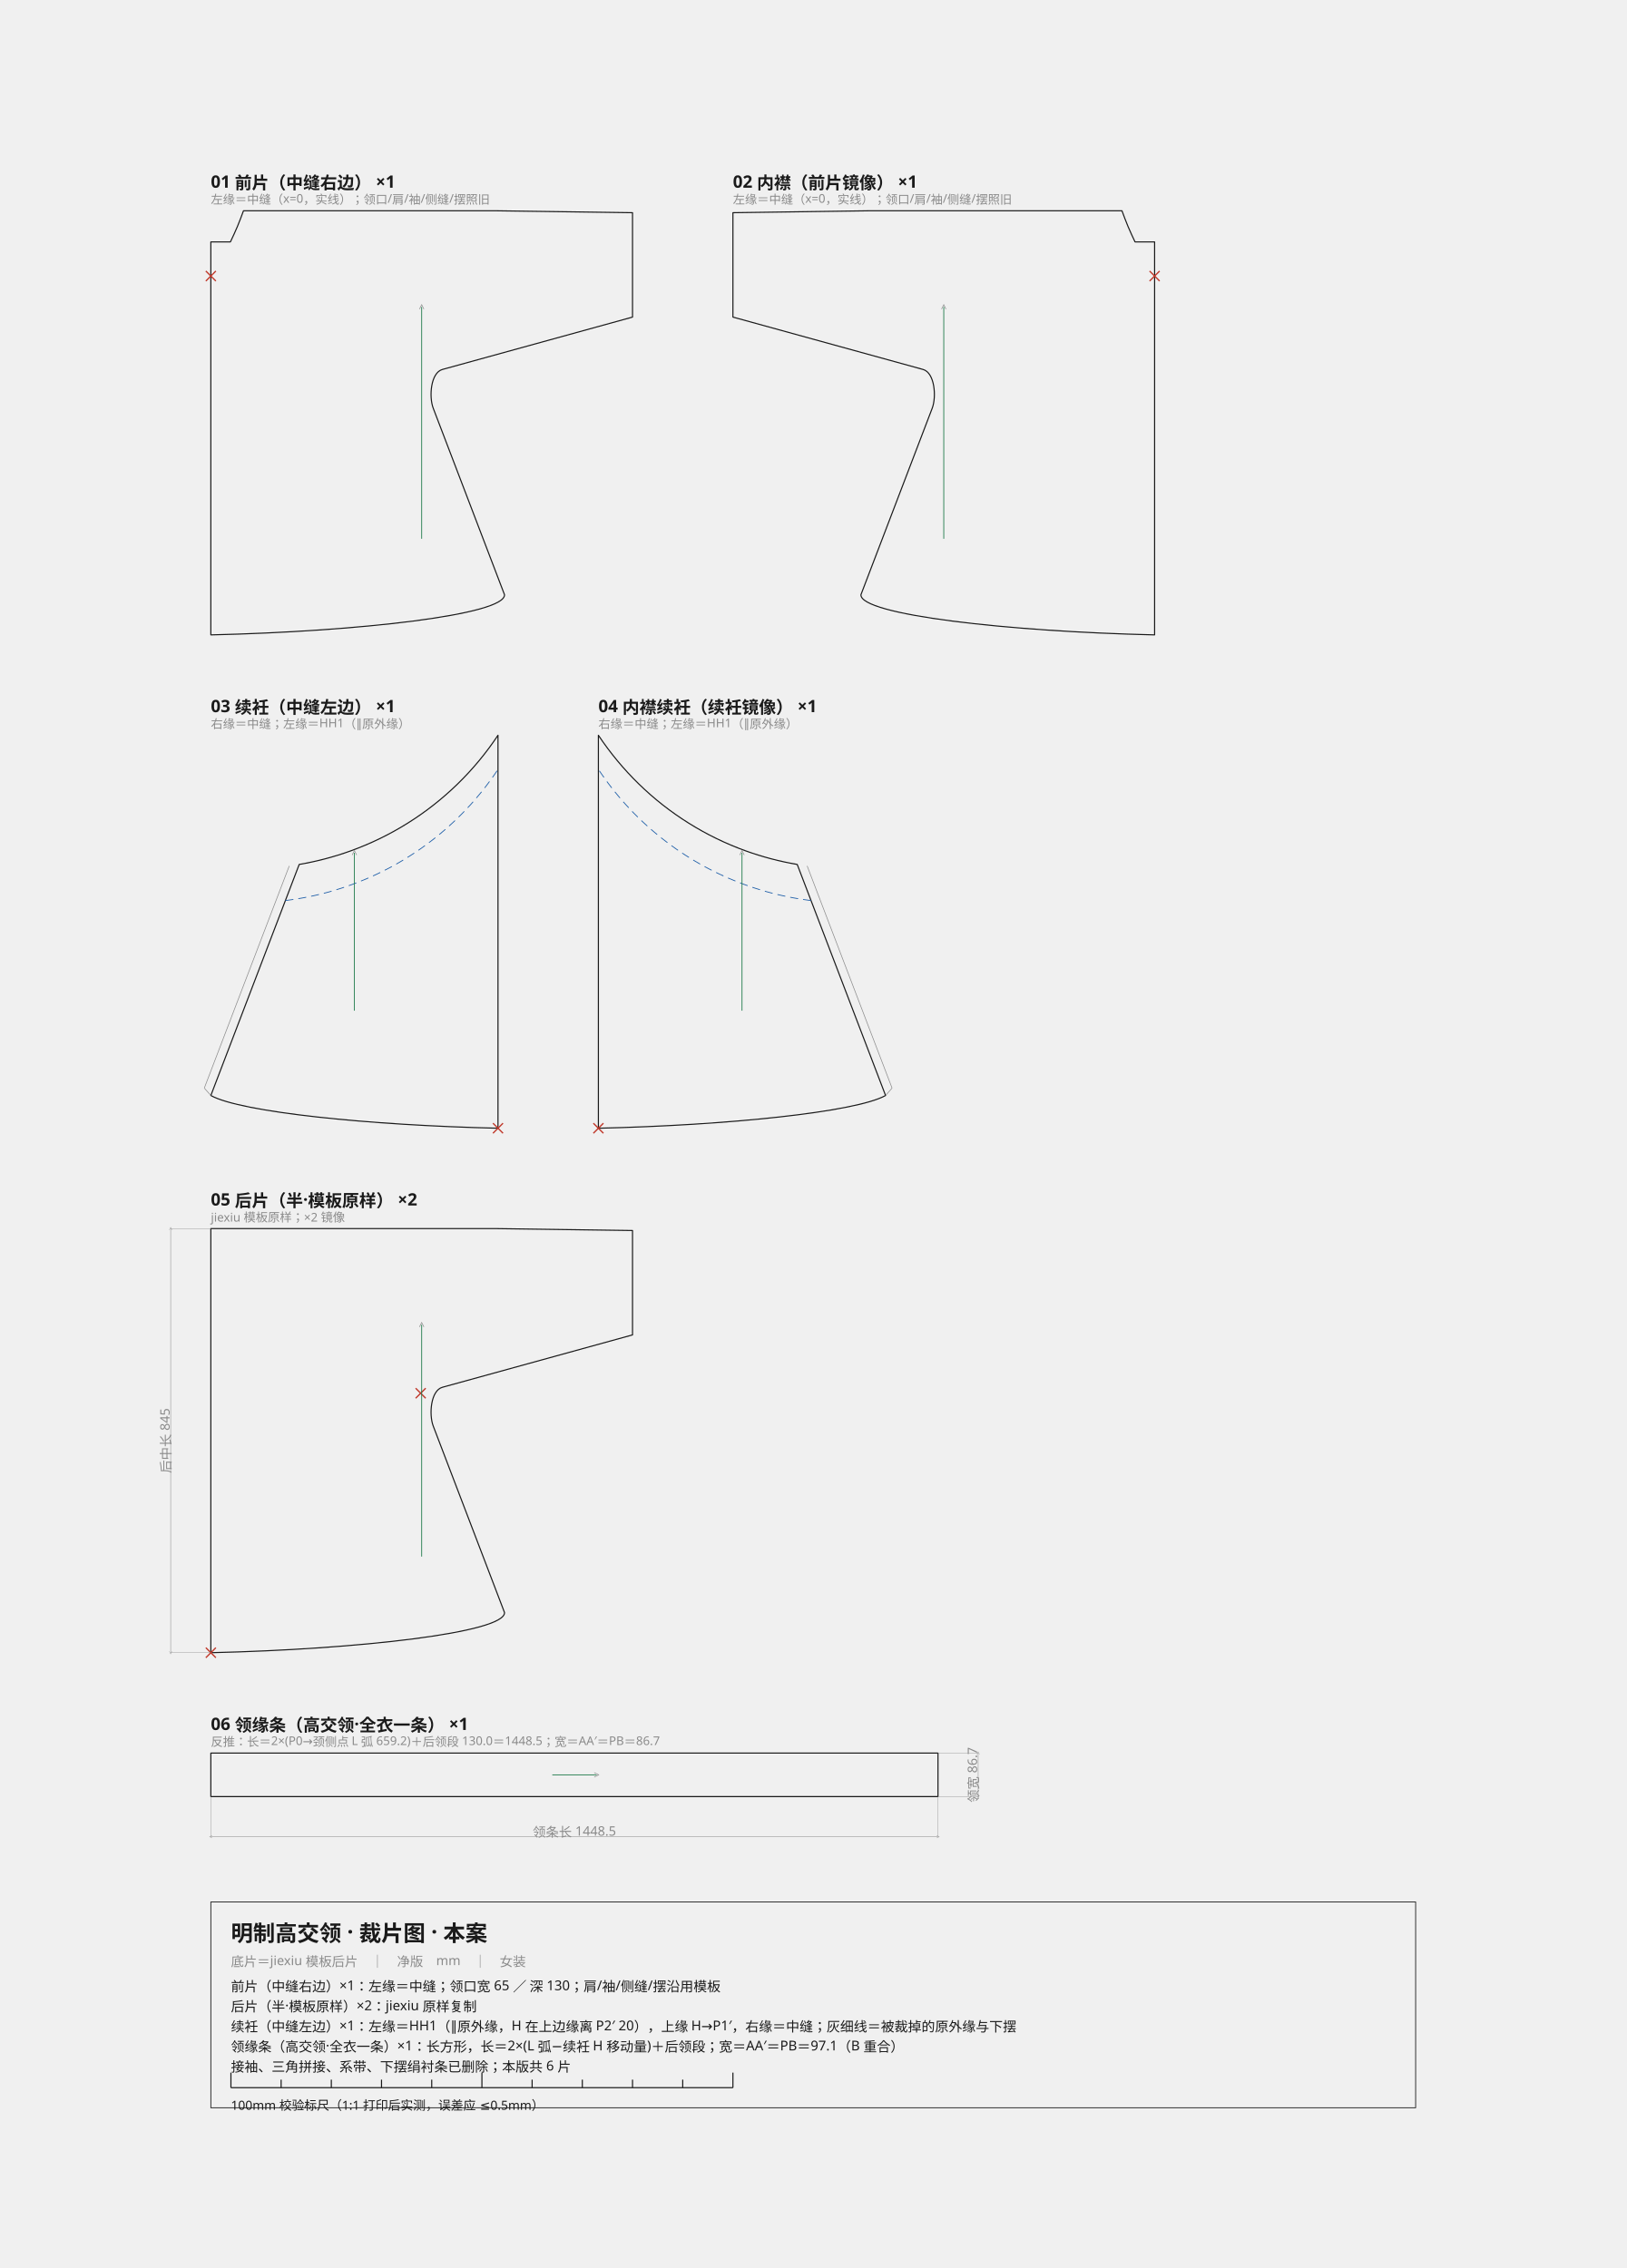
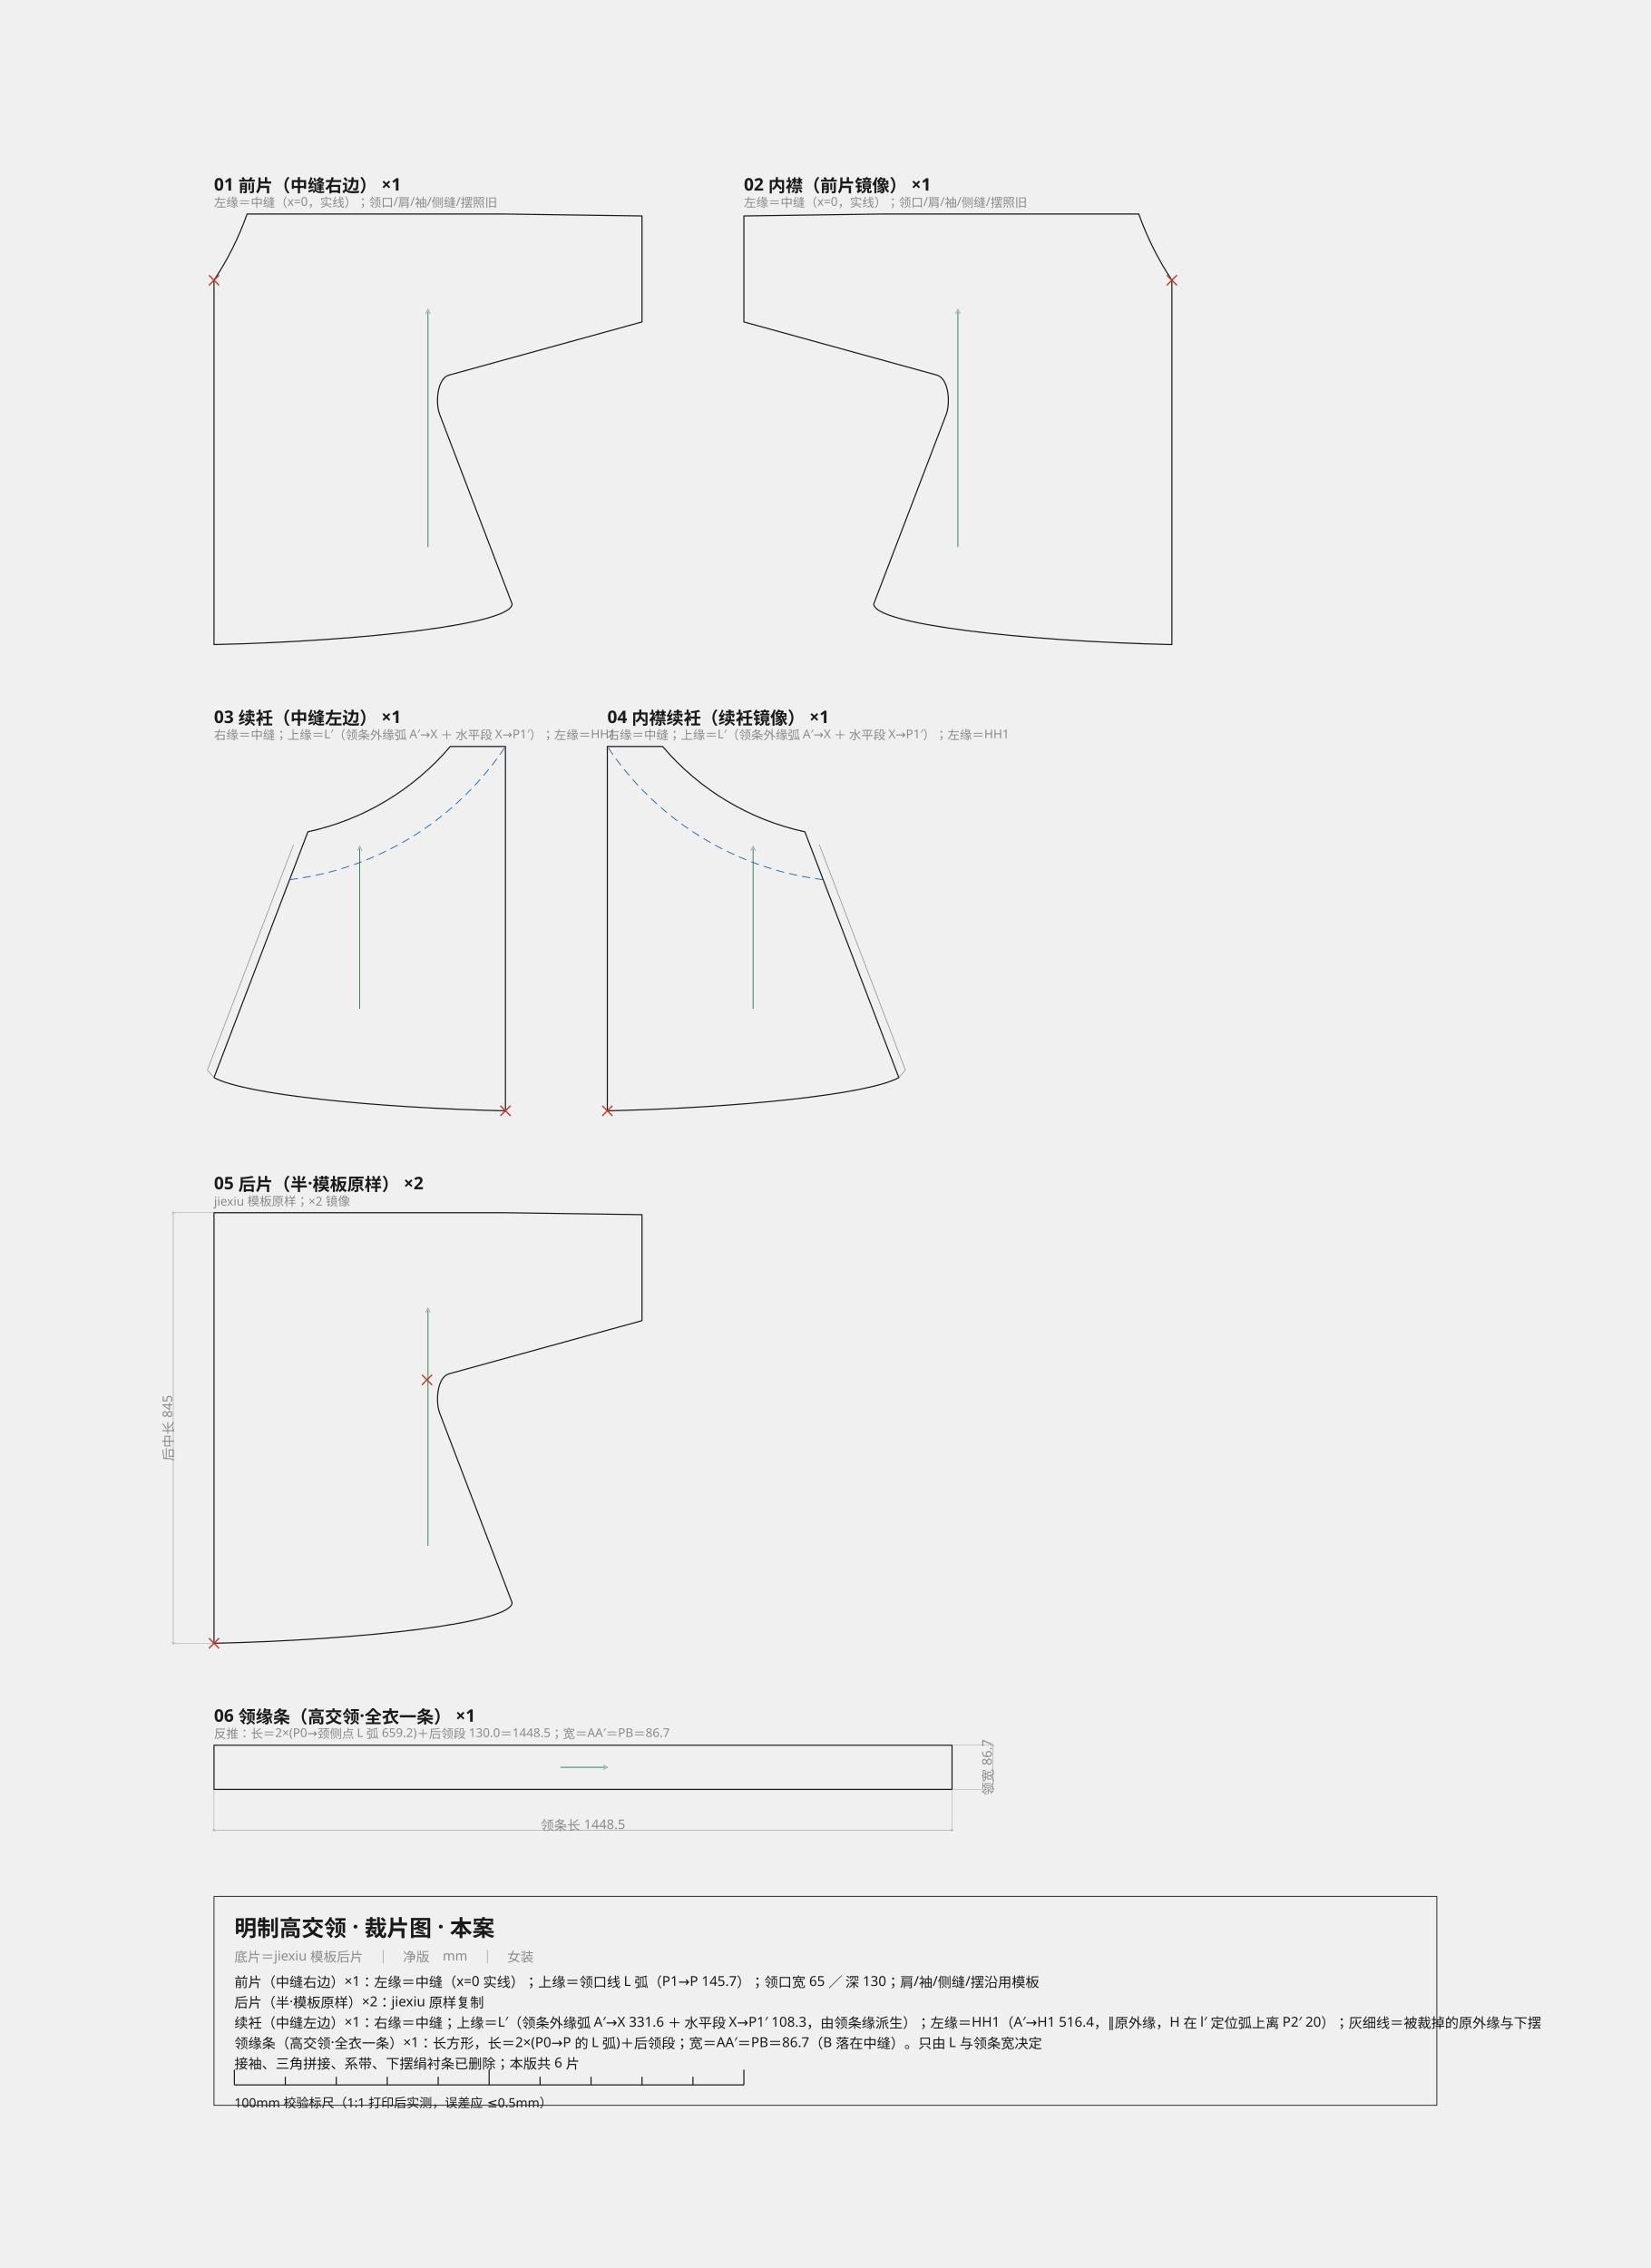
- <svg xmlns="http://www.w3.org/2000/svg" width="3240mm" height="4519mm" viewBox="0 0 3240 4519">
+ <svg xmlns="http://www.w3.org/2000/svg" width="3240mm" height="4451mm" viewBox="0 0 3240 4451">
  <rect width="100%%" height="100%%" fill="#ffffff" />
  <defs>
    <marker id="ar" viewBox="0 0 10 10" refX="5" refY="5" markerWidth="7" markerHeight="7" orient="auto-start-reverse">
      <path d="M1 1L9 5L1 9" fill="none" stroke="#8a8a8a" stroke-width="1.1" />
    </marker>
  </defs>
  <g id="OUTLINE" stroke="#1a1a1a" stroke-width="2.2" fill="none" stroke-linejoin="round">
-     <path id="前片（中缝右边）_ot" data-qty="1" d="M 420.0 482.0 L 459.0 482.0 C 461.4 477.0 463.8 471.9 466.1 466.8 C 468.4 461.7 470.7 456.5 472.9 451.4 C 475.0 446.2 477.1 441.0 479.1 435.8 C 481.2 430.5 483.1 425.3 485.0 420.0 L 990.0 420.0 L 1260.0 423.8 L 1260.0 631.8 L 881.4 736.1 C 857.9 742.5 854.3 790.6 863.0 813.4 L 1005.0 1185.0 C 1006.5 1225.0 713.2 1258.3 420.0 1265.0 Z" />
-     <path id="内襟（前片镜像）_ot" data-qty="1" d="M 2300.0 482.0 L 2261.0 482.0 C 2258.6 477.0 2256.2 471.9 2253.9 466.8 C 2251.6 461.7 2249.3 456.5 2247.1 451.4 C 2245.0 446.2 2242.9 441.0 2240.9 435.8 C 2238.8 430.5 2236.9 425.3 2235.0 420.0 L 1730.0 420.0 L 1460.0 423.8 L 1460.0 631.8 L 1838.6 736.1 C 1862.1 742.5 1865.7 790.6 1857.0 813.4 L 1715.0 1185.0 C 1713.5 1225.0 2006.8 1258.3 2300.0 1265.0 Z" />
-     <path id="续衽（中缝左边）_ot" data-qty="1" d="M 596.0 1722.4 C 631.0 1716.4 665.4 1707.4 698.8 1695.3 C 738.4 1681.0 776.5 1662.5 812.2 1640.1 C 848.0 1617.7 881.2 1591.6 911.5 1562.1 C 941.7 1532.7 968.7 1500.1 992.0 1465.0 L 992.0 2248.0 C 735.9 2242.2 479.7 2216.0 420.0 2182.8 L 596.0 1722.4 Z" />
-     <path id="内襟续衽（续衽镜像）_ot" data-qty="1" d="M 1588.1 1722.4 C 1553.1 1716.4 1518.7 1707.4 1485.3 1695.3 C 1445.6 1681.0 1407.6 1662.5 1371.9 1640.1 C 1336.1 1617.7 1302.8 1591.6 1272.6 1562.1 C 1242.4 1532.7 1215.4 1500.1 1192.0 1465.0 L 1192.0 2248.0 C 1448.2 2242.2 1704.4 2216.0 1764.1 2182.8 L 1588.1 1722.4 Z" />
-     <path id="后片（半·模板原样）_ot" data-qty="2" d="M 420.0 3293.0 C 713.2 3286.3 1006.5 3253.0 1005.0 3213.0 L 863.0 2841.4 C 854.3 2818.6 857.9 2770.5 881.4 2764.1 L 1260.0 2659.8 L 1260.0 2451.8 L 990.0 2448.0 L 469.0 2448.0 L 420.0 2448.0 Z" />
-     <path id="领缘条（高交领·全衣一条）_ot" data-qty="1" d="M 420.0 3579.7 L 1868.5 3579.7 L 1868.5 3493.0 L 420.0 3493.0 Z" />
+     <path id="前片（中缝右边）_ot" data-qty="1" d="M 420.0 550.0 C 426.7 539.9 433.1 529.6 439.2 519.1 C 445.3 508.5 451.1 497.9 456.5 487.0 C 461.9 476.1 467.0 465.1 471.8 453.9 C 476.5 442.8 480.9 431.4 485.0 420.0 L 990.0 420.0 L 1260.0 423.8 L 1260.0 631.8 L 881.4 736.1 C 857.9 742.5 854.3 790.6 863.0 813.4 L 1005.0 1185.0 C 1006.5 1225.0 713.2 1258.3 420.0 1265.0 Z" />
+     <path id="内襟（前片镜像）_ot" data-qty="1" d="M 2300.0 550.0 C 2293.3 539.9 2286.9 529.6 2280.8 519.1 C 2274.7 508.5 2268.9 497.9 2263.5 487.0 C 2258.1 476.1 2253.0 465.1 2248.2 453.9 C 2243.5 442.8 2239.1 431.4 2235.0 420.0 L 1730.0 420.0 L 1460.0 423.8 L 1460.0 631.8 L 1838.6 736.1 C 1862.1 742.5 1865.7 790.6 1857.0 813.4 L 1715.0 1185.0 C 1713.5 1225.0 2006.8 1258.3 2300.0 1265.0 Z" />
+     <path id="续衽（中缝左边）_ot" data-qty="1" d="M 992.0 1465.0 L 883.7 1465.0 C 865.8 1486.1 846.2 1505.6 825.1 1523.5 C 804.0 1541.4 781.5 1557.5 757.8 1571.7 C 734.1 1585.9 709.3 1598.2 683.5 1608.4 C 657.8 1618.5 631.3 1626.6 604.3 1632.4 L 420.0 2114.8 C 479.7 2148.0 735.9 2174.2 992.0 2180.0 Z" />
+     <path id="内襟续衽（续衽镜像）_ot" data-qty="1" d="M 1192.0 1465.0 L 1300.4 1465.0 C 1318.3 1486.1 1337.9 1505.6 1359.0 1523.5 C 1380.1 1541.4 1402.6 1557.5 1426.3 1571.7 C 1450.0 1585.9 1474.8 1598.2 1500.5 1608.4 C 1526.2 1618.5 1552.7 1626.6 1579.7 1632.4 L 1764.1 2114.8 C 1704.4 2148.0 1448.2 2174.2 1192.0 2180.0 Z" />
+     <path id="后片（半·模板原样）_ot" data-qty="2" d="M 420.0 3225.0 C 713.2 3218.3 1006.5 3185.0 1005.0 3145.0 L 863.0 2773.4 C 854.3 2750.6 857.9 2702.5 881.4 2696.1 L 1260.0 2591.8 L 1260.0 2383.8 L 990.0 2380.0 L 469.0 2380.0 L 420.0 2380.0 Z" />
+     <path id="领缘条（高交领·全衣一条）_ot" data-qty="1" d="M 420.0 3511.7 L 1868.5 3511.7 L 1868.5 3425.0 L 420.0 3425.0 Z" />
  </g>
  <g id="NOTCH" stroke="#c0392b" stroke-width="2.6">
    <path d="M 410.0 540.0 L 430.0 560.0 M 410.0 560.0 L 430.0 540.0" />
    <path d="M 2290.0 540.0 L 2310.0 560.0 M 2290.0 560.0 L 2310.0 540.0" />
-     <path d="M 982.0 2238.0 L 1002.0 2258.0 M 982.0 2258.0 L 1002.0 2238.0" />
-     <path d="M 1182.0 2238.0 L 1202.0 2258.0 M 1182.0 2258.0 L 1202.0 2238.0" />
-     <path d="M 828.0 2766.0 L 848.0 2786.0 M 828.0 2786.0 L 848.0 2766.0" />
-     <path d="M 410.0 3283.0 L 430.0 3303.0 M 410.0 3303.0 L 430.0 3283.0" />
+     <path d="M 982.0 2170.0 L 1002.0 2190.0 M 982.0 2190.0 L 1002.0 2170.0" />
+     <path d="M 1182.0 2170.0 L 1202.0 2190.0 M 1182.0 2190.0 L 1202.0 2170.0" />
+     <path d="M 828.0 2698.0 L 848.0 2718.0 M 828.0 2718.0 L 848.0 2698.0" />
+     <path d="M 410.0 3215.0 L 430.0 3235.0 M 410.0 3235.0 L 430.0 3215.0" />
  </g>
  <g id="MARK" stroke="#1f5fa8" stroke-width="1.6" stroke-dasharray="16 10" fill="none">
-     <path d="M 568.5 1794.3 L 571.1 1794.0 L 582.1 1792.5 L 593.1 1790.8 L 604.0 1788.9 L 615.0 1786.8 L 625.8 1784.5 L 636.6 1782.0 L 647.4 1779.3 L 658.1 1776.4 L 668.8 1773.2 L 679.4 1769.9 L 689.9 1766.4 L 700.4 1762.7 L 710.8 1758.8 L 721.1 1754.7 L 731.3 1750.4 L 741.5 1746.0 L 751.6 1741.3 L 761.6 1736.4 L 771.5 1731.4 L 781.3 1726.2 L 791.0 1720.8 L 800.6 1715.2 L 810.1 1709.4 L 819.4 1703.5 L 828.7 1697.4 L 837.9 1691.1 L 846.9 1684.6 L 855.8 1678.0 L 864.6 1671.2 L 873.3 1664.3 L 881.8 1657.1 L 890.2 1649.9 L 898.4 1642.4 L 906.5 1634.9 L 914.5 1627.1 L 922.3 1619.3 L 930.0 1611.2 L 937.6 1603.1 L 944.9 1594.8 L 952.1 1586.3 L 959.2 1577.8 L 966.1 1569.1 L 972.8 1560.2 L 979.4 1551.3 L 985.8 1542.2 L 992.0 1533.0" />
-     <path d="M 1615.6 1794.3 L 1612.9 1794.0 L 1601.9 1792.5 L 1591.0 1790.8 L 1580.0 1788.9 L 1569.1 1786.8 L 1558.3 1784.5 L 1547.4 1782.0 L 1536.7 1779.3 L 1526.0 1776.4 L 1515.3 1773.2 L 1504.7 1769.9 L 1494.2 1766.4 L 1483.7 1762.7 L 1473.3 1758.8 L 1463.0 1754.7 L 1452.7 1750.4 L 1442.6 1746.0 L 1432.5 1741.3 L 1422.5 1736.4 L 1412.6 1731.4 L 1402.8 1726.2 L 1393.1 1720.8 L 1383.5 1715.2 L 1374.0 1709.4 L 1364.6 1703.5 L 1355.4 1697.4 L 1346.2 1691.1 L 1337.2 1684.6 L 1328.3 1678.0 L 1319.5 1671.2 L 1310.8 1664.3 L 1302.3 1657.1 L 1293.9 1649.9 L 1285.6 1642.4 L 1277.5 1634.9 L 1269.5 1627.1 L 1261.7 1619.3 L 1254.0 1611.2 L 1246.5 1603.1 L 1239.1 1594.8 L 1231.9 1586.3 L 1224.9 1577.8 L 1218.0 1569.1 L 1211.2 1560.2 L 1204.7 1551.3 L 1198.3 1542.2 L 1192.0 1533.0" />
+     <path d="M 568.5 1726.3 L 571.1 1726.0 L 582.1 1724.5 L 593.1 1722.8 L 604.0 1720.9 L 615.0 1718.8 L 625.8 1716.5 L 636.6 1714.0 L 647.4 1711.3 L 658.1 1708.4 L 668.8 1705.2 L 679.4 1701.9 L 689.9 1698.4 L 700.4 1694.7 L 710.8 1690.8 L 721.1 1686.7 L 731.3 1682.4 L 741.5 1678.0 L 751.6 1673.3 L 761.6 1668.4 L 771.5 1663.4 L 781.3 1658.2 L 791.0 1652.8 L 800.6 1647.2 L 810.1 1641.4 L 819.4 1635.5 L 828.7 1629.4 L 837.9 1623.1 L 846.9 1616.6 L 855.8 1610.0 L 864.6 1603.2 L 873.3 1596.3 L 881.8 1589.1 L 890.2 1581.9 L 898.4 1574.4 L 906.5 1566.9 L 914.5 1559.1 L 922.3 1551.3 L 930.0 1543.2 L 937.6 1535.1 L 944.9 1526.8 L 952.1 1518.3 L 959.2 1509.8 L 966.1 1501.1 L 972.8 1492.2 L 979.4 1483.3 L 985.8 1474.2 L 992.0 1465.0" />
+     <path d="M 1615.6 1726.3 L 1612.9 1726.0 L 1601.9 1724.5 L 1591.0 1722.8 L 1580.0 1720.9 L 1569.1 1718.8 L 1558.3 1716.5 L 1547.4 1714.0 L 1536.7 1711.3 L 1526.0 1708.4 L 1515.3 1705.2 L 1504.7 1701.9 L 1494.2 1698.4 L 1483.7 1694.7 L 1473.3 1690.8 L 1463.0 1686.7 L 1452.7 1682.4 L 1442.6 1678.0 L 1432.5 1673.3 L 1422.5 1668.4 L 1412.6 1663.4 L 1402.8 1658.2 L 1393.1 1652.8 L 1383.5 1647.2 L 1374.0 1641.4 L 1364.6 1635.5 L 1355.4 1629.4 L 1346.2 1623.1 L 1337.2 1616.6 L 1328.3 1610.0 L 1319.5 1603.2 L 1310.8 1596.3 L 1302.3 1589.1 L 1293.9 1581.9 L 1285.6 1574.4 L 1277.5 1566.9 L 1269.5 1559.1 L 1261.7 1551.3 L 1254.0 1543.2 L 1246.5 1535.1 L 1239.1 1526.8 L 1231.9 1518.3 L 1224.9 1509.8 L 1218.0 1501.1 L 1211.2 1492.2 L 1204.7 1483.3 L 1198.3 1474.2 L 1192.0 1465.0" />
  </g>
  <g id="AUX_PATH" stroke="#8a8a8a" stroke-width="1.3" fill="none">
-     <path d="M 407.0 2168.0 L 549.0 1796.4 L 576.2 1725.4" />
-     <path d="M 420.0 2182.8 L 407.0 2168.0" />
-     <path d="M 1777.0 2168.0 L 1635.0 1796.4 L 1607.9 1725.4" />
-     <path d="M 1764.1 2182.8 L 1777.0 2168.0" />
+     <path d="M 407.0 2100.0 L 549.0 1728.4 L 576.2 1657.4" />
+     <path d="M 420.0 2114.8 L 407.0 2100.0" />
+     <path d="M 1777.0 2100.0 L 1635.0 1728.4 L 1607.9 1657.4" />
+     <path d="M 1764.1 2114.8 L 1777.0 2100.0" />
  </g>
  <g id="GRAIN" stroke="#1e7a4a" stroke-width="1.6">
    <path d="M 840.0 1073.5 L 840.0 611.5" marker-end="url(#ar)" />
    <path d="M 1880.0 1073.5 L 1880.0 611.5" marker-end="url(#ar)" />
-     <path d="M 706.0 2013.8 L 706.0 1699.2" marker-end="url(#ar)" />
-     <path d="M 1478.1 2013.8 L 1478.1 1699.2" marker-end="url(#ar)" />
-     <path d="M 840.0 3101.5 L 840.0 2639.5" marker-end="url(#ar)" />
-     <path d="M 1100.2 3536.4 L 1188.2 3536.4" marker-end="url(#ar)" />
+     <path d="M 706.0 1979.8 L 706.0 1665.2" marker-end="url(#ar)" />
+     <path d="M 1478.1 1979.8 L 1478.1 1665.2" marker-end="url(#ar)" />
+     <path d="M 840.0 3033.5 L 840.0 2571.5" marker-end="url(#ar)" />
+     <path d="M 1100.2 3468.4 L 1188.2 3468.4" marker-end="url(#ar)" />
  </g>
  <g id="DIM" stroke="#8a8a8a" stroke-width="0.9" fill="#8a8a8a" font-family="sans-serif" font-size="26">
-     <path d="M 420.0 3293.0 L 340.0 3293.0 M 420.0 2448.0 L 340.0 2448.0" fill="none" stroke-width="0.7" />
-     <path d="M 340.0 3293.0 L 340.0 2448.0" marker-start="url(#ar)" marker-end="url(#ar)" fill="none" />
-     <text x="340.0" y="2870.5" text-anchor="middle" transform="rotate(-90.0 340.0 2870.5)" stroke="none">后中长 845</text>
-     <path d="M 420.0 3579.7 L 420.0 3659.7 M 1868.5 3579.7 L 1868.5 3659.7" fill="none" stroke-width="0.7" />
-     <path d="M 420.0 3659.7 L 1868.5 3659.7" marker-start="url(#ar)" marker-end="url(#ar)" fill="none" />
-     <text x="1144.2" y="3659.7" text-anchor="middle" transform="rotate(0.0 1144.2 3659.7)" stroke="none">领条长 1448.5</text>
-     <path d="M 1868.5 3579.7 L 1948.5 3579.7 M 1868.5 3493.0 L 1948.5 3493.0" fill="none" stroke-width="0.7" />
-     <path d="M 1948.5 3579.7 L 1948.5 3493.0" marker-start="url(#ar)" marker-end="url(#ar)" fill="none" />
-     <text x="1948.5" y="3536.4" text-anchor="middle" transform="rotate(-90.0 1948.5 3536.4)" stroke="none">领宽 86.7</text>
+     <path d="M 420.0 3225.0 L 340.0 3225.0 M 420.0 2380.0 L 340.0 2380.0" fill="none" stroke-width="0.7" />
+     <path d="M 340.0 3225.0 L 340.0 2380.0" marker-start="url(#ar)" marker-end="url(#ar)" fill="none" />
+     <text x="340.0" y="2802.5" text-anchor="middle" transform="rotate(-90.0 340.0 2802.5)" stroke="none">后中长 845</text>
+     <path d="M 420.0 3511.7 L 420.0 3591.7 M 1868.5 3511.7 L 1868.5 3591.7" fill="none" stroke-width="0.7" />
+     <path d="M 420.0 3591.7 L 1868.5 3591.7" marker-start="url(#ar)" marker-end="url(#ar)" fill="none" />
+     <text x="1144.2" y="3591.7" text-anchor="middle" transform="rotate(0.0 1144.2 3591.7)" stroke="none">领条长 1448.5</text>
+     <path d="M 1868.5 3511.7 L 1948.5 3511.7 M 1868.5 3425.0 L 1948.5 3425.0" fill="none" stroke-width="0.7" />
+     <path d="M 1948.5 3511.7 L 1948.5 3425.0" marker-start="url(#ar)" marker-end="url(#ar)" fill="none" />
+     <text x="1948.5" y="3468.4" text-anchor="middle" transform="rotate(-90.0 1948.5 3468.4)" stroke="none">领宽 86.7</text>
  </g>
  <g id="LABEL" fill="#1a1a1a" font-family="sans-serif">
    <text x="420.0" y="374.0" font-size="34" font-weight="600">01 前片（中缝右边） ×1</text>
    <text x="420.0" y="406.0" font-size="24" fill="#8a8a8a">左缘＝中缝（x=0，实线）；领口/肩/袖/侧缝/摆照旧</text>
    <text x="1460.0" y="374.0" font-size="34" font-weight="600">02 内襟（前片镜像） ×1</text>
    <text x="1460.0" y="406.0" font-size="24" fill="#8a8a8a">左缘＝中缝（x=0，实线）；领口/肩/袖/侧缝/摆照旧</text>
    <text x="420.0" y="1419.0" font-size="34" font-weight="600">03 续衽（中缝左边） ×1</text>
-     <text x="420.0" y="1451.0" font-size="24" fill="#8a8a8a">右缘＝中缝；左缘＝HH1（∥原外缘）</text>
+     <text x="420.0" y="1451.0" font-size="24" fill="#8a8a8a">右缘＝中缝；上缘＝L′（领条外缘弧 A′→X ＋ 水平段 X→P1′）；左缘＝HH1</text>
    <text x="1192.0" y="1419.0" font-size="34" font-weight="600">04 内襟续衽（续衽镜像） ×1</text>
-     <text x="1192.0" y="1451.0" font-size="24" fill="#8a8a8a">右缘＝中缝；左缘＝HH1（∥原外缘）</text>
-     <text x="420.0" y="2402.0" font-size="34" font-weight="600">05 后片（半·模板原样） ×2</text>
-     <text x="420.0" y="2434.0" font-size="24" fill="#8a8a8a">jiexiu 模板原样；×2 镜像</text>
-     <text x="420.0" y="3447.0" font-size="34" font-weight="600">06 领缘条（高交领·全衣一条） ×1</text>
-     <text x="420.0" y="3479.0" font-size="24" fill="#8a8a8a">反推：长＝2×(P0→颈侧点 L 弧 659.2)＋后领段 130.0＝1448.5；宽＝AA′＝PB＝86.7</text>
+     <text x="1192.0" y="1451.0" font-size="24" fill="#8a8a8a">右缘＝中缝；上缘＝L′（领条外缘弧 A′→X ＋ 水平段 X→P1′）；左缘＝HH1</text>
+     <text x="420.0" y="2334.0" font-size="34" font-weight="600">05 后片（半·模板原样） ×2</text>
+     <text x="420.0" y="2366.0" font-size="24" fill="#8a8a8a">jiexiu 模板原样；×2 镜像</text>
+     <text x="420.0" y="3379.0" font-size="34" font-weight="600">06 领缘条（高交领·全衣一条） ×1</text>
+     <text x="420.0" y="3411.0" font-size="24" fill="#8a8a8a">反推：长＝2×(P0→颈侧点 L 弧 659.2)＋后领段 130.0＝1448.5；宽＝AA′＝PB＝86.7</text>
  </g>
  <g id="BLOCK" stroke="#1a1a1a" stroke-width="1.6" fill="none">
-     <rect x="420.0" y="3789.7" width="2400.0" height="410.0" />
+     <rect x="420.0" y="3721.7" width="2400.0" height="410.0" />
  </g>
  <g font-family="sans-serif" fill="#1a1a1a">
-     <text x="460.0" y="3867.7" font-size="44" font-weight="600">明制高交领 · 裁片图 · 本案</text>
-     <text x="460.0" y="3917.7" font-size="26" fill="#8a8a8a">底片＝jiexiu 模板后片　｜　净版　mm　｜　女装</text>
-     <text x="460.0" y="3967.7" font-size="27">前片（中缝右边）×1：左缘＝中缝；领口宽 65 ／ 深 130；肩/袖/侧缝/摆沿用模板</text>
-     <text x="460.0" y="4007.7" font-size="27">后片（半·模板原样）×2：jiexiu 原样复制</text>
-     <text x="460.0" y="4047.7" font-size="27">续衽（中缝左边）×1：左缘＝HH1（∥原外缘，H 在上边缘离 P2′ 20），上缘 H→P1′，右缘＝中缝；灰细线＝被裁掉的原外缘与下摆</text>
-     <text x="460.0" y="4087.7" font-size="27">领缘条（高交领·全衣一条）×1：长方形，长＝2×(L 弧−续衽 H 移动量)＋后领段；宽＝AA′＝PB＝97.1（B 重合）</text>
-     <text x="460.0" y="4127.7" font-size="27">接袖、三角拼接、系带、下摆绢衬条已删除；本版共 6 片</text>
+     <text x="460.0" y="3799.7" font-size="44" font-weight="600">明制高交领 · 裁片图 · 本案</text>
+     <text x="460.0" y="3849.7" font-size="26" fill="#8a8a8a">底片＝jiexiu 模板后片　｜　净版　mm　｜　女装</text>
+     <text x="460.0" y="3899.7" font-size="27">前片（中缝右边）×1：左缘＝中缝（x=0 实线）；上缘＝领口线 L 弧（P1→P 145.7）；领口宽 65 ／ 深 130；肩/袖/侧缝/摆沿用模板</text>
+     <text x="460.0" y="3939.7" font-size="27">后片（半·模板原样）×2：jiexiu 原样复制</text>
+     <text x="460.0" y="3979.7" font-size="27">续衽（中缝左边）×1：右缘＝中缝；上缘＝L′（领条外缘弧 A′→X 331.6 ＋ 水平段 X→P1′ 108.3，由领条缘派生）；左缘＝HH1（A′→H1 516.4，∥原外缘，H 在 l′ 定位弧上离 P2′ 20）；灰细线＝被裁掉的原外缘与下摆</text>
+     <text x="460.0" y="4019.7" font-size="27">领缘条（高交领·全衣一条）×1：长方形，长＝2×(P0→P 的 L 弧)＋后领段；宽＝AA′＝PB＝86.7（B 落在中缝）。只由 L 与领条宽决定</text>
+     <text x="460.0" y="4059.7" font-size="27">接袖、三角拼接、系带、下摆绢衬条已删除；本版共 6 片</text>
  </g>
  <g id="SCALE" stroke="#1a1a1a" stroke-width="2.2" fill="none">
-     <path d="M 460.0 4159.7 L 460.0 4129.7" />
-     <path d="M 560.0 4159.7 L 560.0 4143.7" />
-     <path d="M 660.0 4159.7 L 660.0 4143.7" />
-     <path d="M 760.0 4159.7 L 760.0 4143.7" />
-     <path d="M 860.0 4159.7 L 860.0 4143.7" />
-     <path d="M 960.0 4159.7 L 960.0 4129.7" />
-     <path d="M 1060.0 4159.7 L 1060.0 4143.7" />
-     <path d="M 1160.0 4159.7 L 1160.0 4143.7" />
-     <path d="M 1260.0 4159.7 L 1260.0 4143.7" />
-     <path d="M 1360.0 4159.7 L 1360.0 4143.7" />
-     <path d="M 1460.0 4159.7 L 1460.0 4129.7" />
-     <path d="M 460.0 4159.7 L 1460.0 4159.7" />
+     <path d="M 460.0 4091.7 L 460.0 4061.7" />
+     <path d="M 560.0 4091.7 L 560.0 4075.7" />
+     <path d="M 660.0 4091.7 L 660.0 4075.7" />
+     <path d="M 760.0 4091.7 L 760.0 4075.7" />
+     <path d="M 860.0 4091.7 L 860.0 4075.7" />
+     <path d="M 960.0 4091.7 L 960.0 4061.7" />
+     <path d="M 1060.0 4091.7 L 1060.0 4075.7" />
+     <path d="M 1160.0 4091.7 L 1160.0 4075.7" />
+     <path d="M 1260.0 4091.7 L 1260.0 4075.7" />
+     <path d="M 1360.0 4091.7 L 1360.0 4075.7" />
+     <path d="M 1460.0 4091.7 L 1460.0 4061.7" />
+     <path d="M 460.0 4091.7 L 1460.0 4091.7" />
  </g>
-   <text x="460.0" y="4203.7" font-family="sans-serif" font-size="25" fill="#1a1a1a">100mm 校验标尺（1:1 打印后实测，误差应 ≤0.5mm）</text>
+   <text x="460.0" y="4135.7" font-family="sans-serif" font-size="25" fill="#1a1a1a">100mm 校验标尺（1:1 打印后实测，误差应 ≤0.5mm）</text>
</svg>
